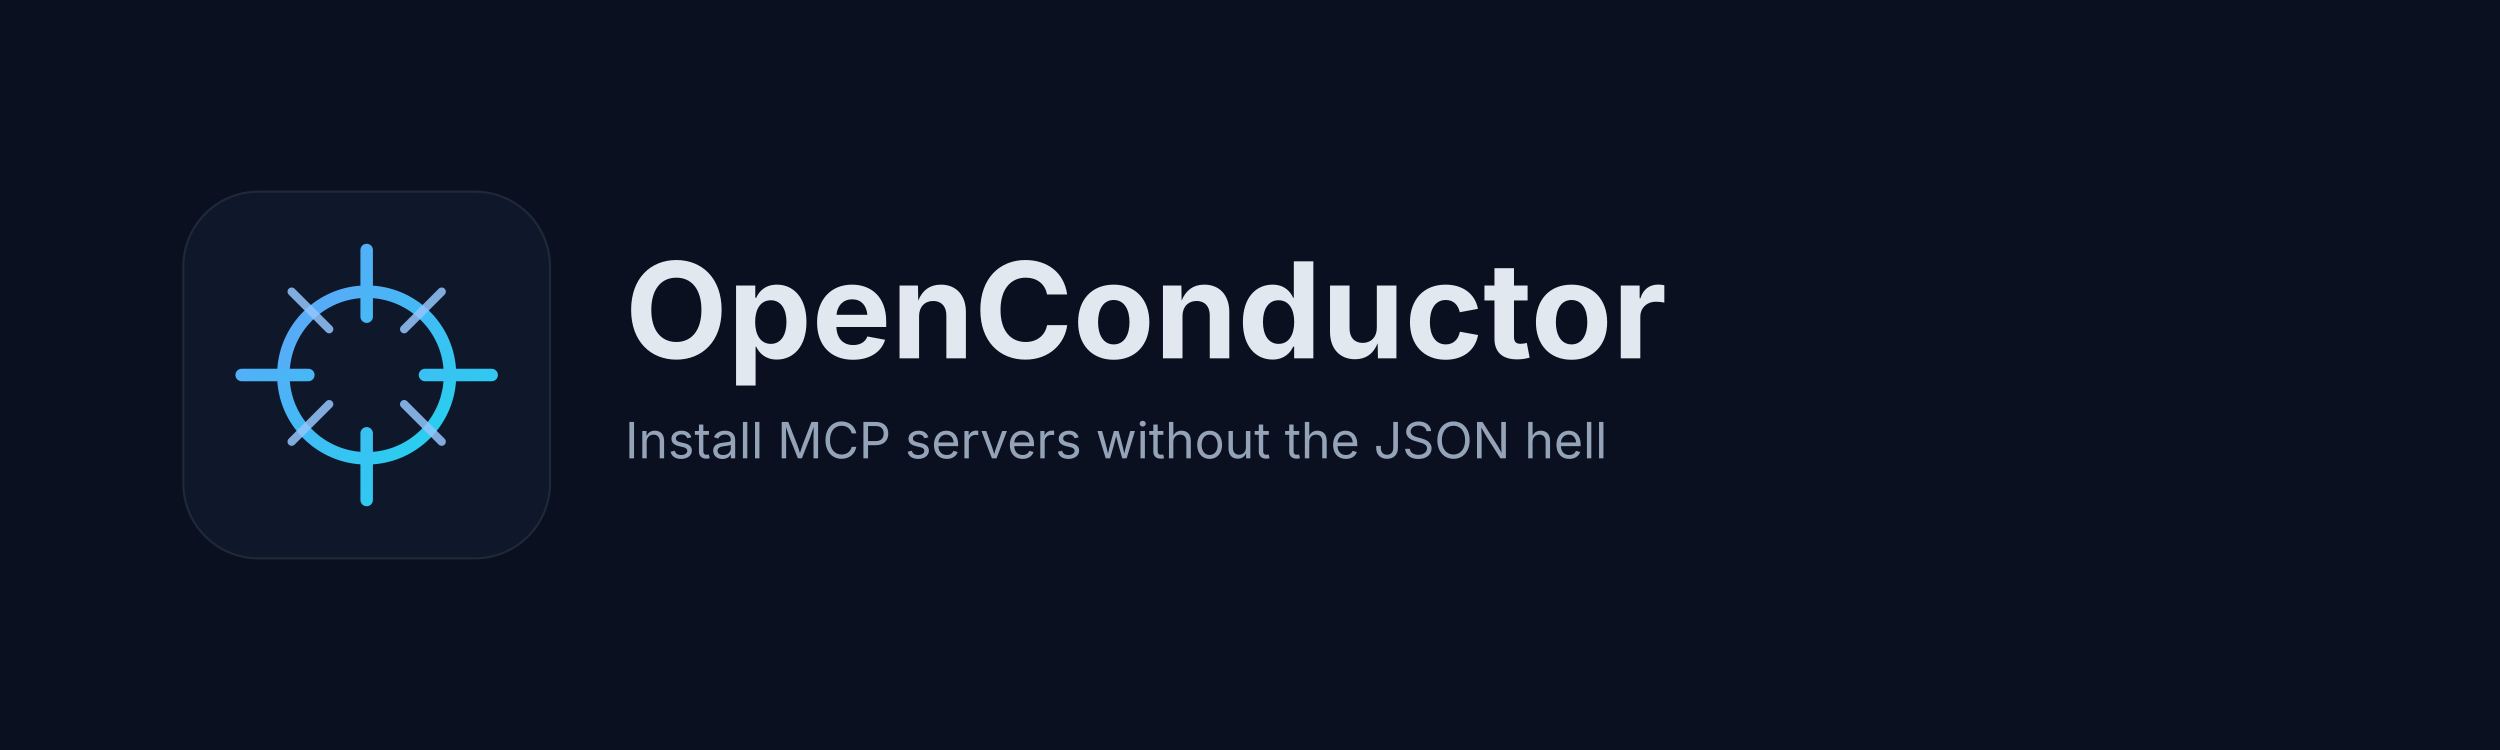
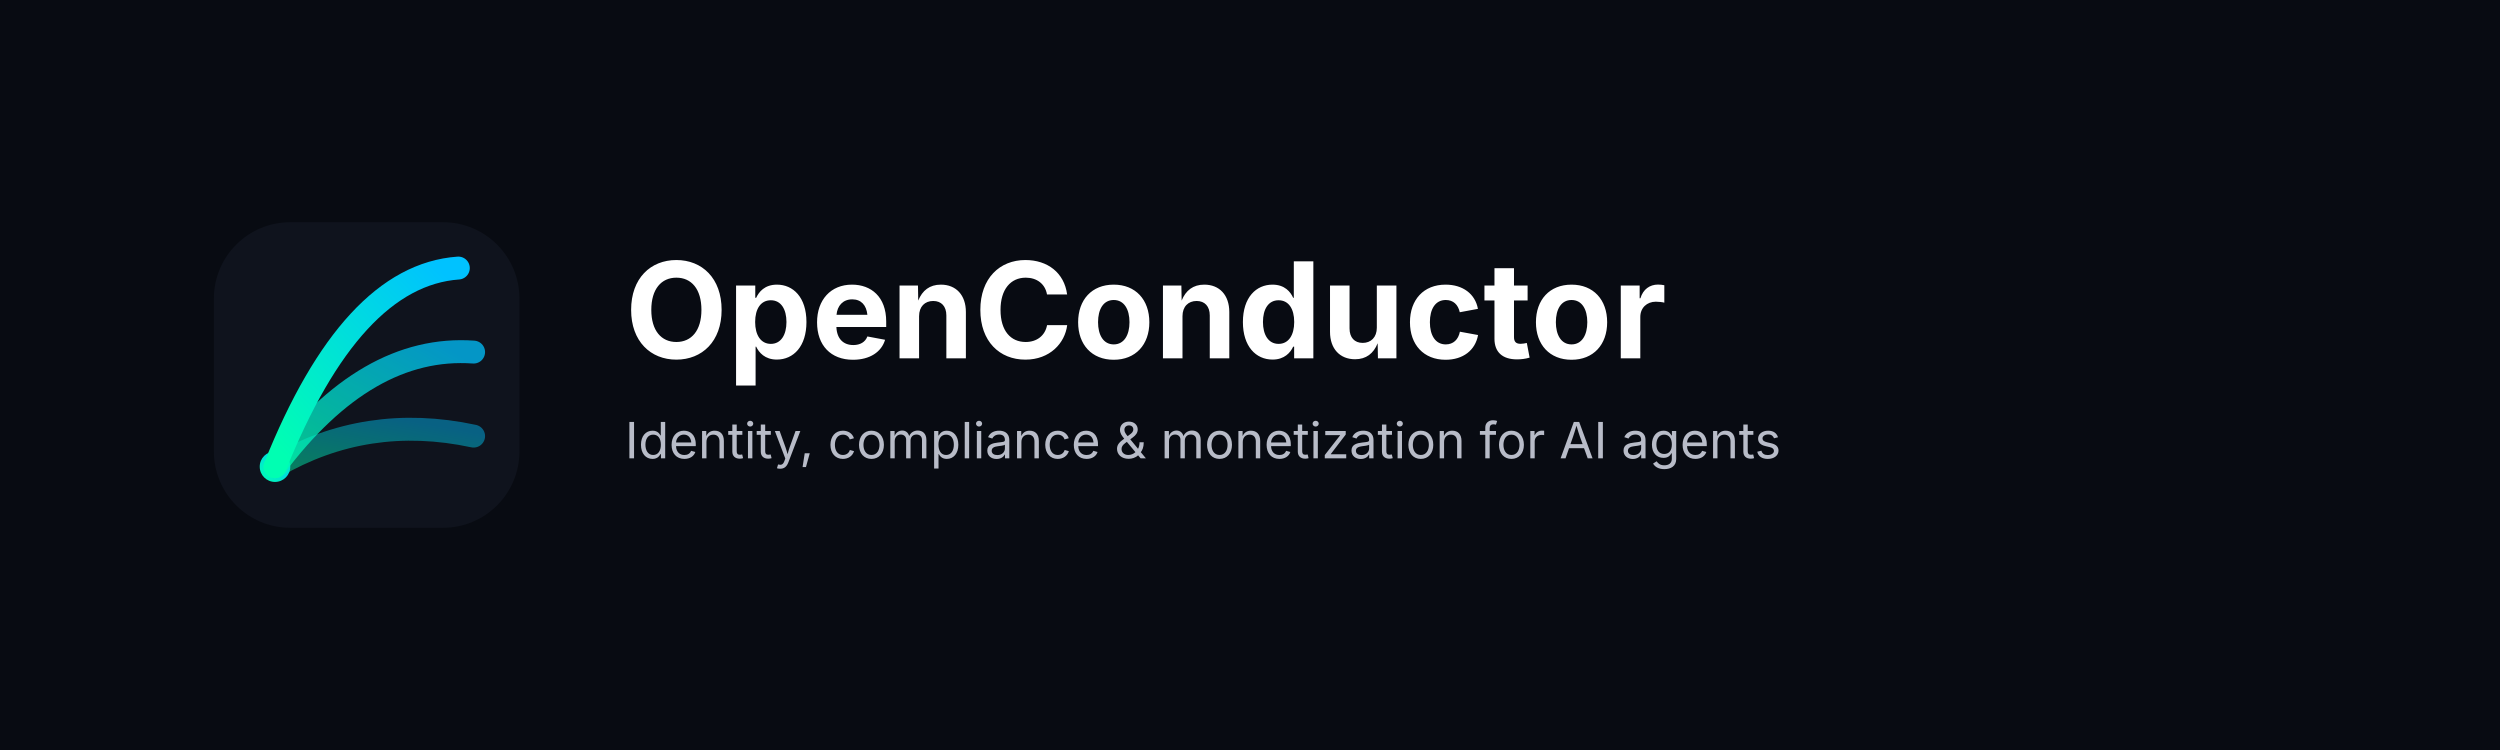
<svg xmlns="http://www.w3.org/2000/svg" width="1200" height="360" viewBox="0 0 1200 360" role="img" aria-label="OpenConductor banner">
  <defs>
-     <linearGradient id="ocg" x1="0" y1="0" x2="1" y2="1">
-       <stop offset="0%" stop-color="#60A5FA" />
-       <stop offset="100%" stop-color="#22D3EE" />
+     <linearGradient id="oc-baton" x1="0.05" y1="0.95" x2="0.95" y2="0.05">
+       <stop offset="0%" stop-color="#00FFB2" />
+       <stop offset="100%" stop-color="#00C2FF" />
    </linearGradient>
  </defs>
-   <rect width="1200" height="360" fill="#0B1020" />
-   <rect x="88" y="92" width="176" height="176" rx="36" fill="#0F172A" stroke="#1F2937" />
-   <circle cx="176" cy="180" r="40" fill="none" stroke="url(#ocg)" stroke-width="6" />
-   <path d="M116 180h32M204 180h32M176 120v32M176 208v32" stroke="url(#ocg)" stroke-width="6" stroke-linecap="round" />
-   <path d="M140 140l18 18M194 194l18 18M212 140l-18 18M158 194l-18 18" stroke="#93C5FD" stroke-width="4" stroke-linecap="round" opacity="0.85" />
-   <text x="300" y="172" font-family="Inter, Segoe UI, Arial, sans-serif" font-size="64" font-weight="700" fill="#E2E8F0">OpenConductor</text>
-   <text x="300" y="220" font-family="Inter, Segoe UI, Arial, sans-serif" font-size="24" fill="#94A3B8">Install MCP servers without the JSON hell</text>
+   <rect width="1200" height="360" fill="#080B12" />
+   <g transform="translate(88, 92) scale(1.8333)">
+     <rect x="8" y="8" width="80" height="80" rx="20" fill="#0F131D" />
+     <circle cx="24" cy="72" r="4" fill="url(#oc-baton)" />
+     <path d="M24 72 Q48 58 76 64" stroke="url(#oc-baton)" stroke-width="6" stroke-linecap="round" fill="none" opacity="0.45" />
+     <path d="M24 72 Q48 40 76 42" stroke="url(#oc-baton)" stroke-width="6" stroke-linecap="round" fill="none" opacity="0.75" />
+     <path d="M24 72 Q44 22 72 20" stroke="url(#oc-baton)" stroke-width="6" stroke-linecap="round" fill="none" />
+   </g>
+   <text x="300" y="172" font-family="Sora, Inter, Segoe UI, Arial, sans-serif" font-size="64" font-weight="700" fill="#FFFFFF">OpenConductor</text>
+   <text x="300" y="220" font-family="Inter, Segoe UI, Arial, sans-serif" font-size="24" fill="#B8BCC8">Identity, compliance &amp; monetization for AI agents</text>
</svg>
